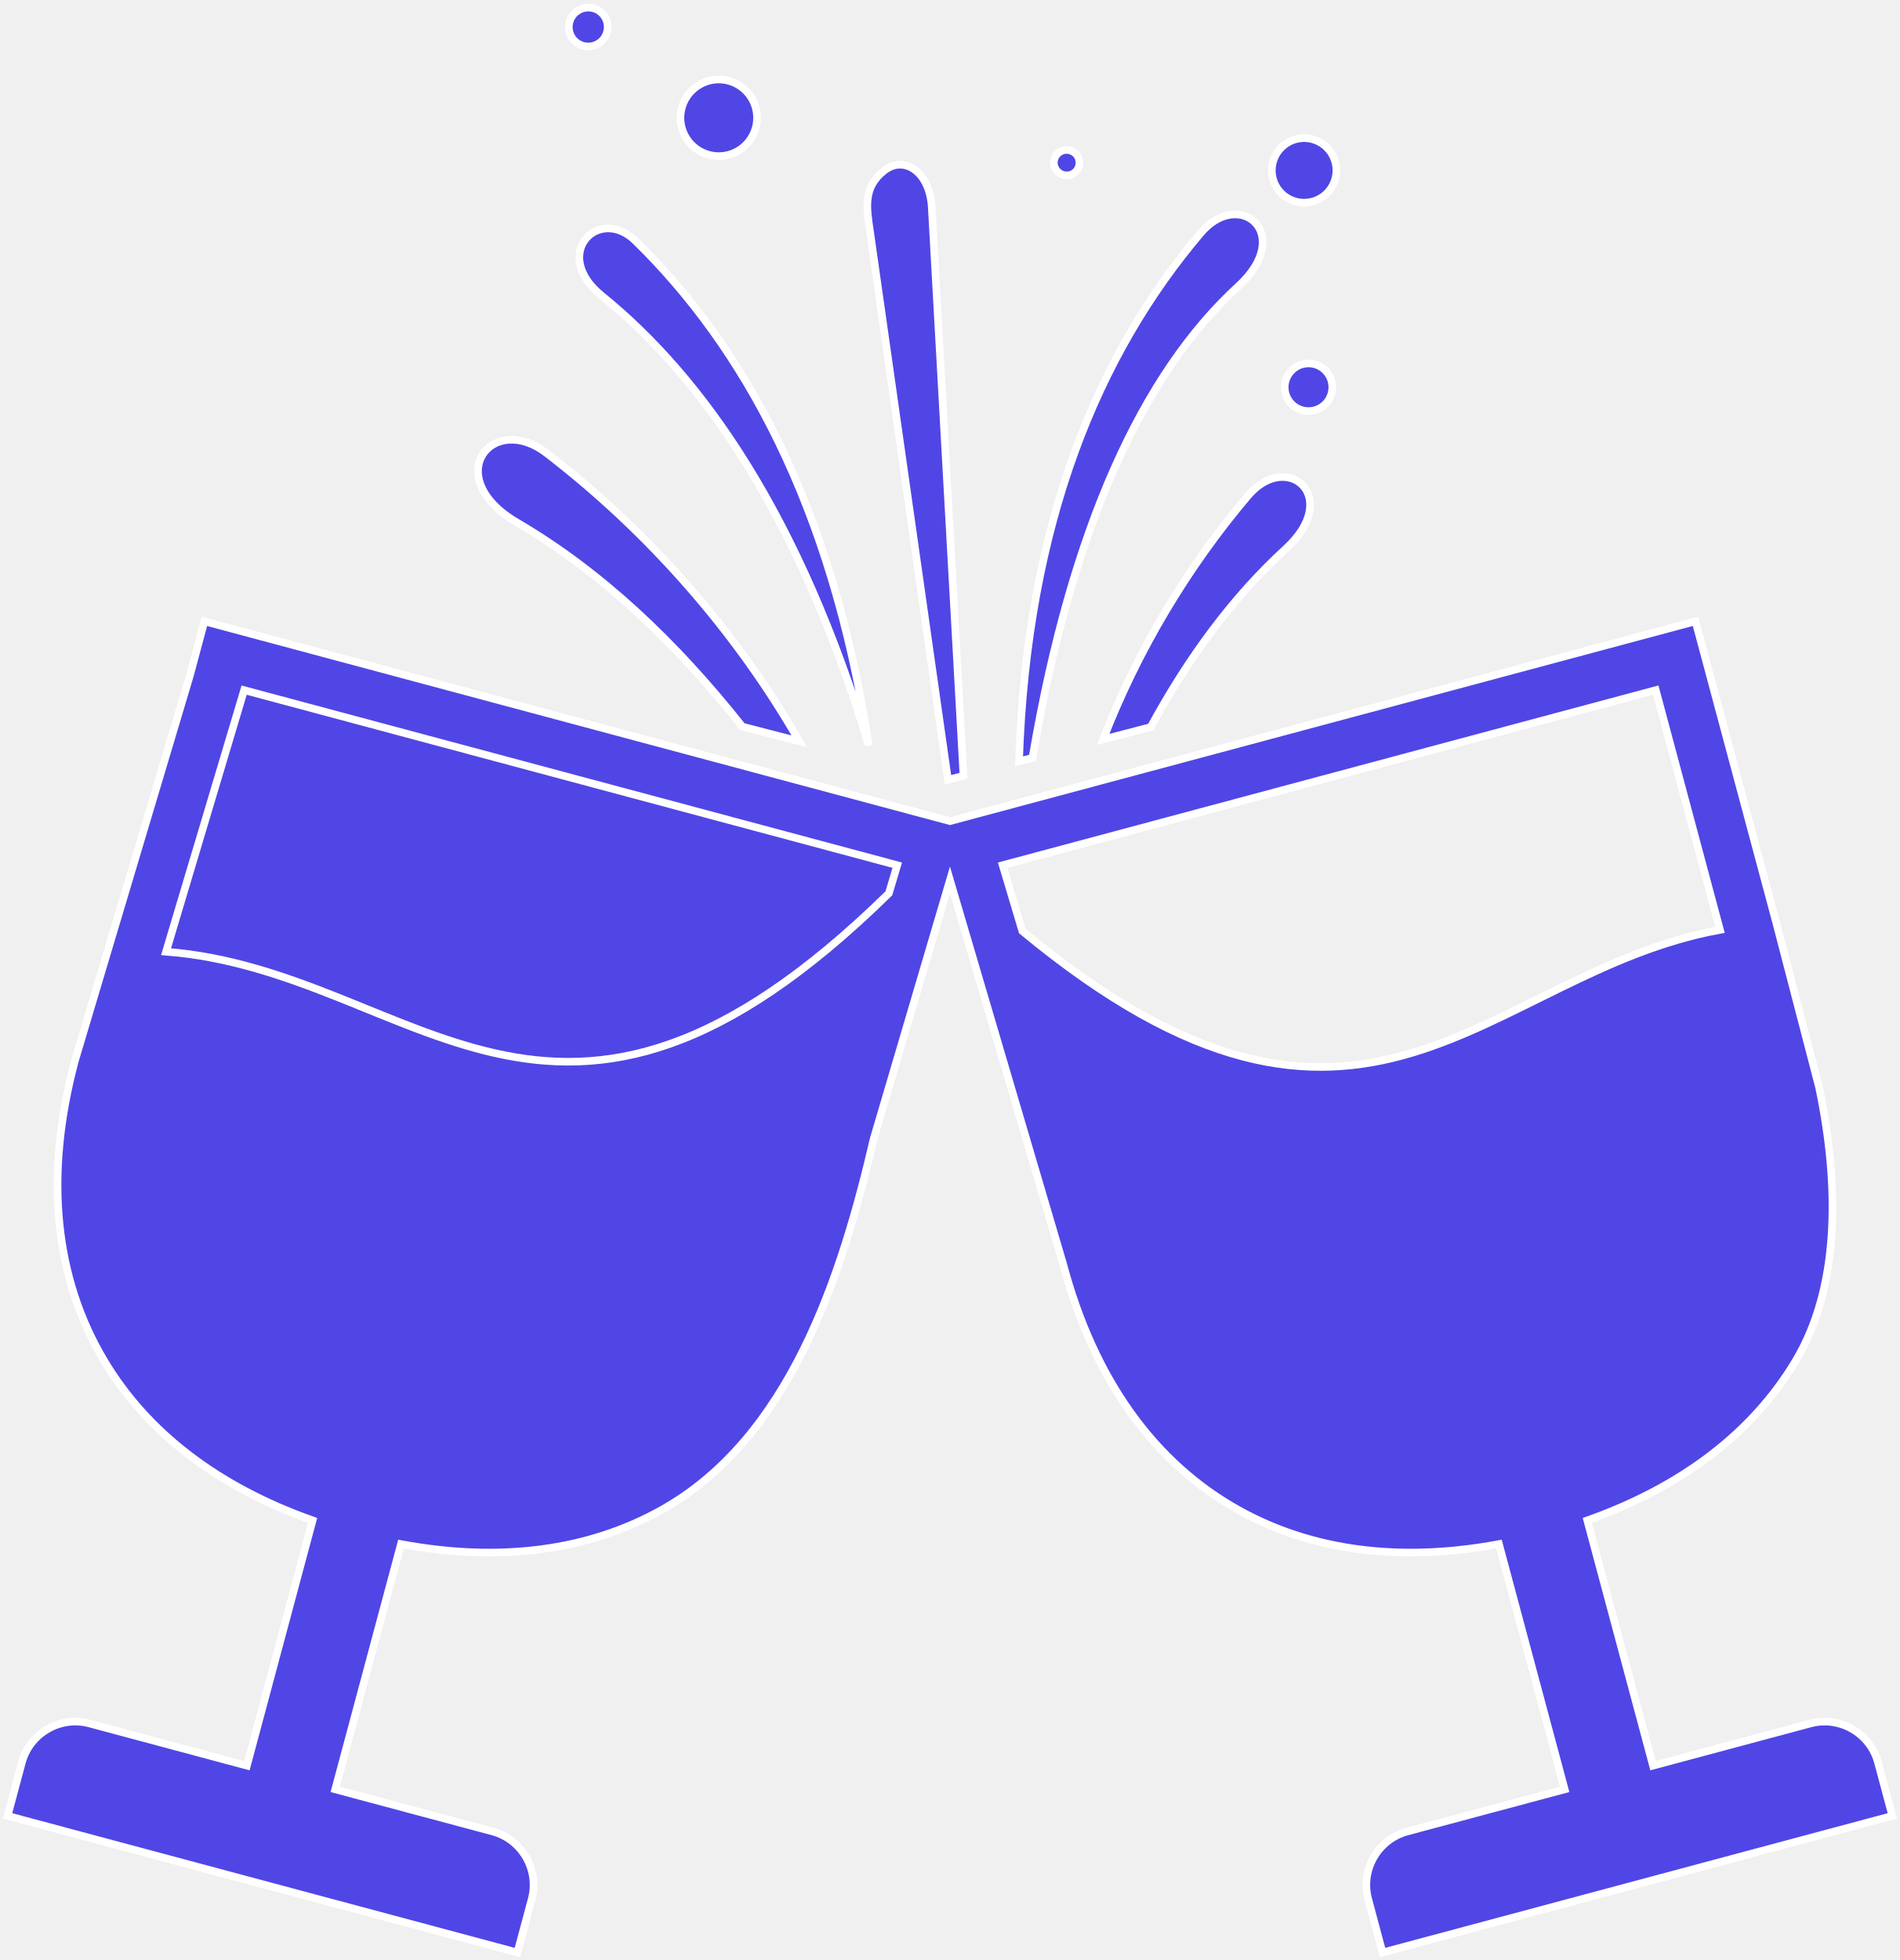
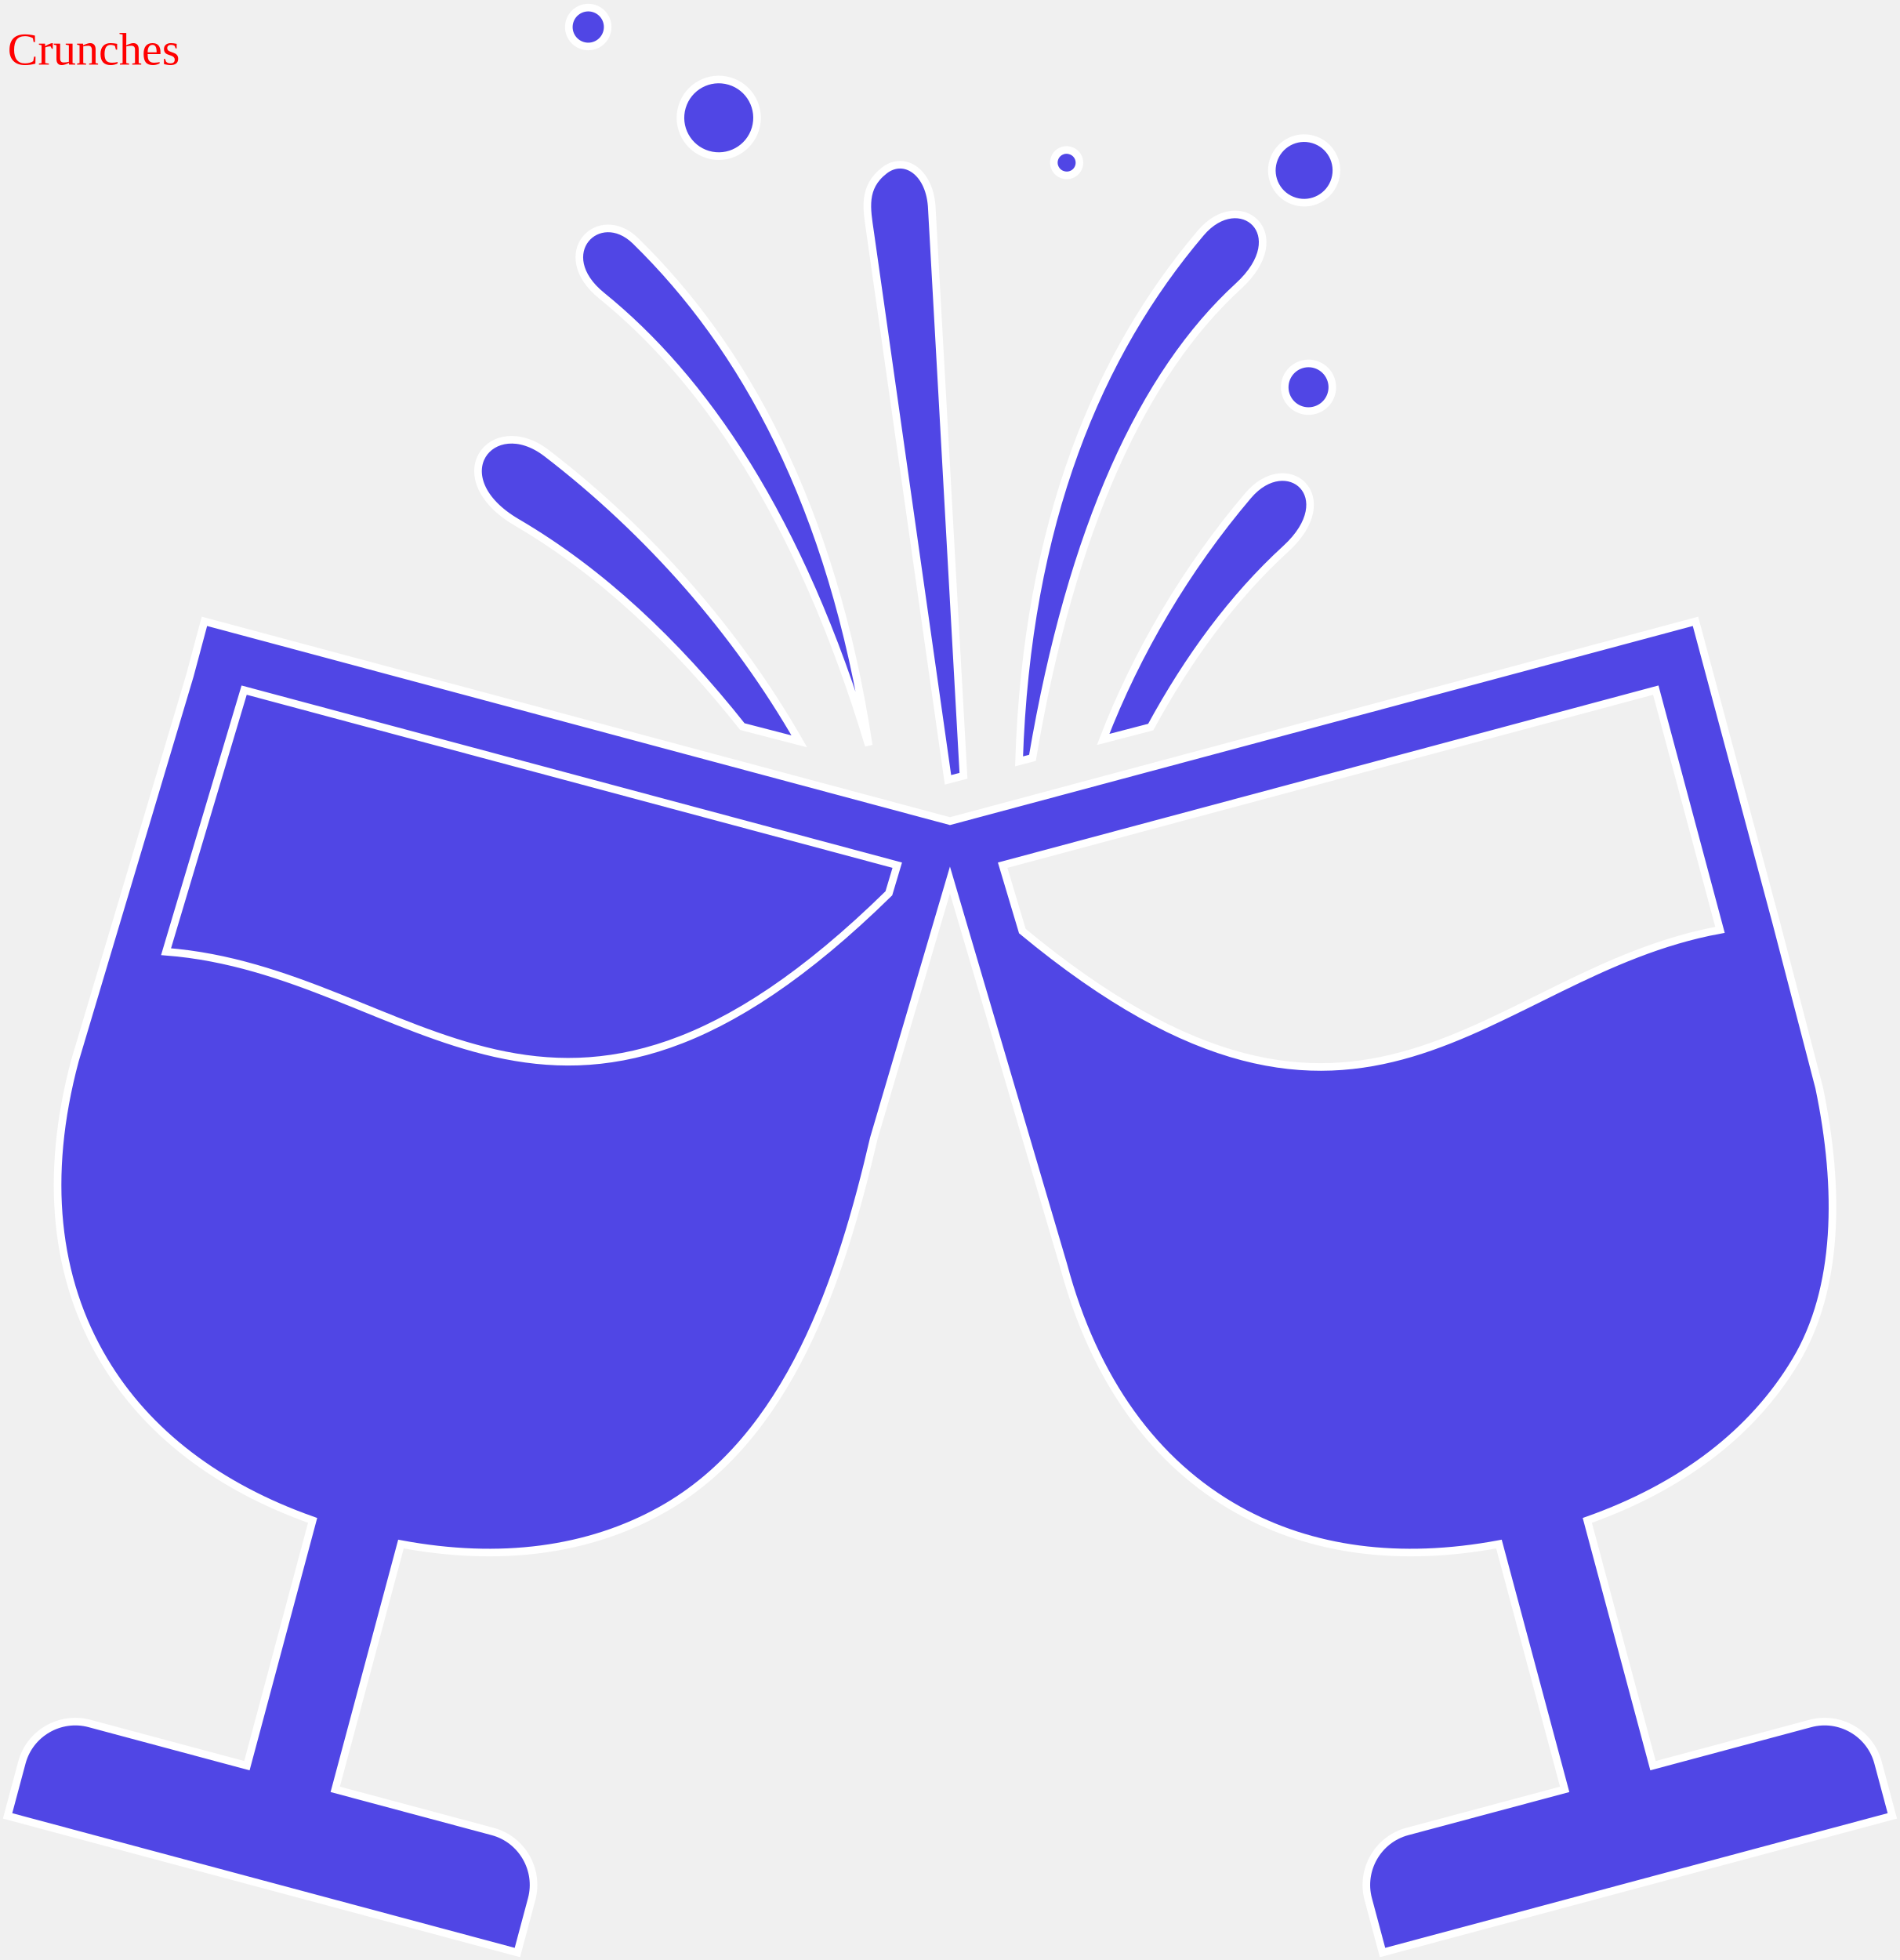
<svg xmlns="http://www.w3.org/2000/svg" viewBox="-2 -2.001 500 515.7">
+   <text x="0" y="15" fill="red">Crunches</text>
  <path d="m415.73 398.03 17.29 64.54 41.42-11.1c7.72-2.07 15.73 2.55 17.8 10.27l3.76 14.04-134.16 35.95-3.76-14.04c-2.07-7.72 2.55-15.73 10.27-17.8l41.43-11.09-17.3-64.54c-26.14 4.87-49.36 1.74-68.53-8.95-21.99-12.26-37.94-34.01-46.12-64.57L248 229.54l-20.05 68.01c-8.45 36.36-22.1 78.91-55.9 97.76-19.17 10.69-42.39 13.82-68.53 8.95l-17.3 64.54 41.43 11.09c7.72 2.07 12.34 10.08 10.27 17.8l-3.76 14.04L0 475.78l3.76-14.04c2.07-7.72 10.08-12.34 17.8-10.27l41.42 11.1 17.29-64.54c-24.99-8.84-43.6-23.14-54.88-42.04-12.87-21.53-15.87-48.29-7.66-78.94l30.24-101.28 3.83-14.29L248 214.05l196.2-52.57 3.83 14.29 17.5 65.3 11.21 43.08c5.6 26.82 5.15 52.96-6.13 71.84-11.28 18.9-29.89 33.2-54.88 42.04zM267.05 242.98c90.2 74.66 121.66 11.02 183.6-.32l-16.9-63.08-171.88 46.06 5.18 17.34zm-35.13-9.94C143.61 319.68 107.4 253.47 41.7 248.4l20.55-68.82 171.88 46.06-2.21 7.4zm94.56-104.66c-16.24 19.12-29.3 41.23-38.17 64.18l12.52-3.26c9.9-18.2 21.59-34.13 35.55-46.91 14.96-13.7.33-26.02-9.9-14.01zM279.62 37.6a3.328 3.328 0 11-1.89 6.38 3.334 3.334 0 01-2.25-4.14 3.332 3.332 0 014.14-2.24zm63.99-2.91a8.49 8.49 0 015.74 10.55c-1.33 4.5-6.06 7.07-10.55 5.74a8.49 8.49 0 01-5.74-10.55c1.34-4.5 6.05-7.07 10.55-5.74zm.53 59.19c3.31.99 5.21 4.47 4.22 7.79-.97 3.31-4.45 5.21-7.78 4.23-3.31-.98-5.2-4.46-4.23-7.78.99-3.32 4.47-5.22 7.79-4.24zM154.27.21a5.1 5.1 0 013.44 6.35c-.8 2.71-3.64 4.26-6.34 3.46a5.108 5.108 0 01-3.46-6.35c.8-2.71 3.65-4.26 6.36-3.46zm35.74 19.12c5.34 1.58 8.38 7.18 6.81 12.52-1.58 5.34-7.18 8.39-12.52 6.81-5.34-1.58-8.39-7.19-6.81-12.52 1.58-5.34 7.18-8.39 12.52-6.81zm40.73 23.52c5.26-4.09 12.17.4 12.5 10.23l8.32 149.04-4.08 1.06-20.5-144.15c-.87-6.07-2.04-11.68 3.76-16.18zm-65.48 18.54c28.24 27.61 51.68 69.3 61.37 132.75-18.15-60.37-43.72-96.82-70.26-118.32-13.57-10.99-.81-23.91 8.89-14.43zm148.75-2.1c-26.8 31.55-45.77 76.01-47.83 139.03l3.53-.92c10.27-60.63 29.15-101.17 54.19-124.1 14.96-13.7.32-26.03-9.89-14.01zm-172.15 57.95c27.01 20.73 50.08 47.17 66.49 75.82l-14.98-3.88c-17.68-22.31-37.26-40.79-59.29-53.69-20.27-11.84-6.72-29.35 7.78-18.25z" stroke="#ffffff" stroke-width="2" fill="#5046e5" />
</svg>
